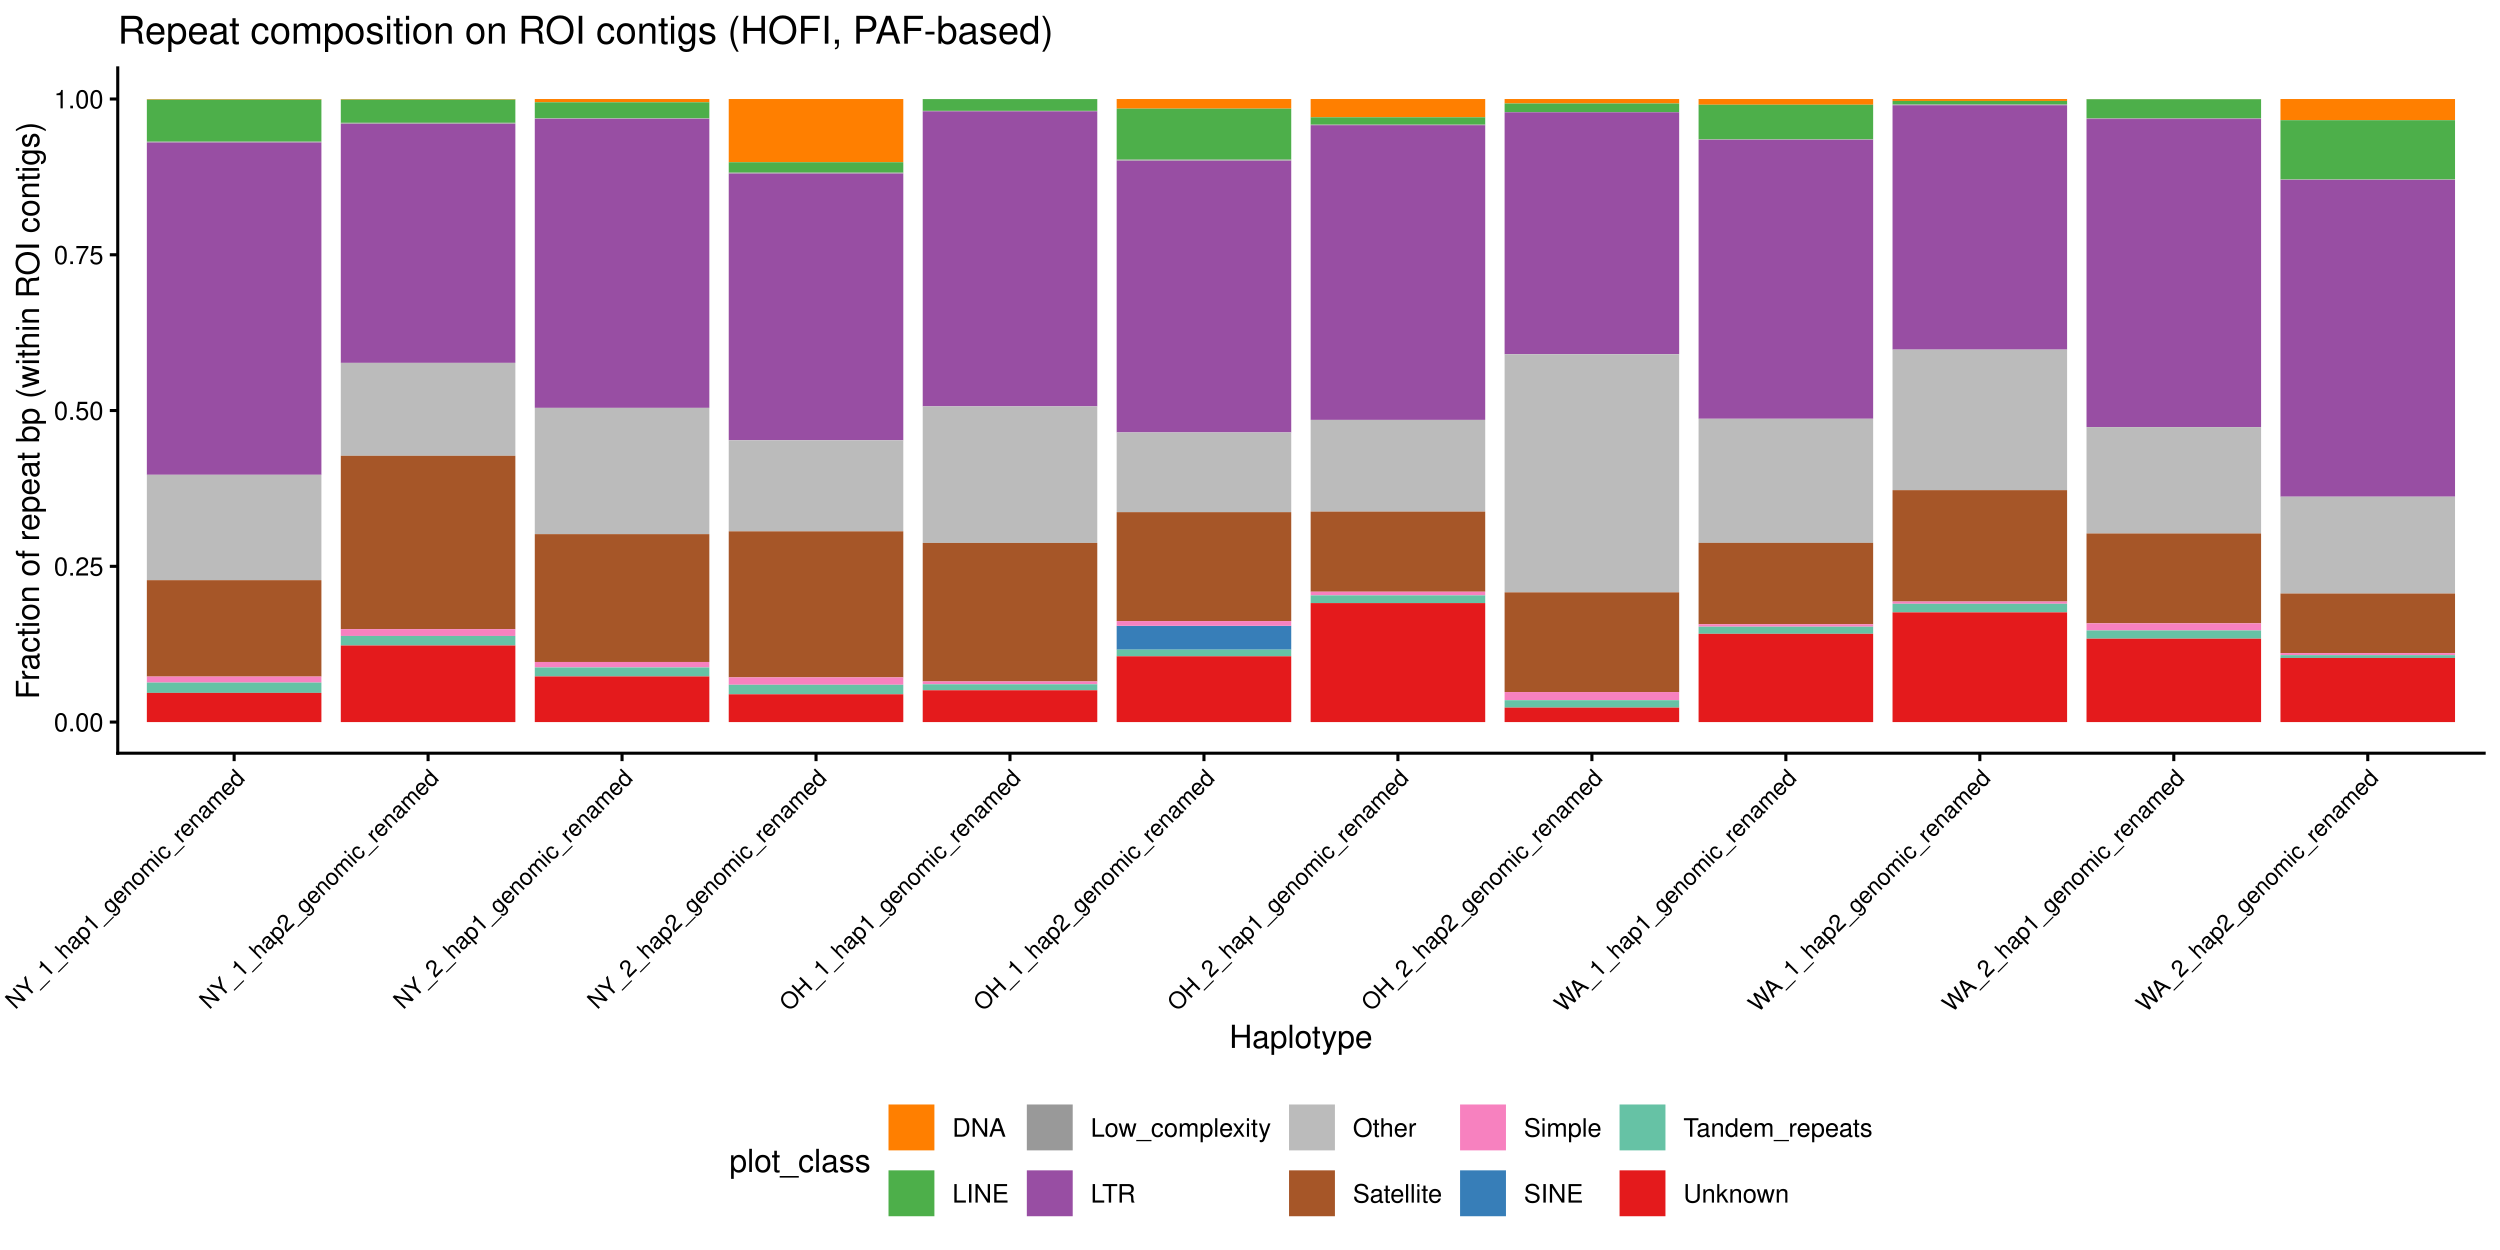
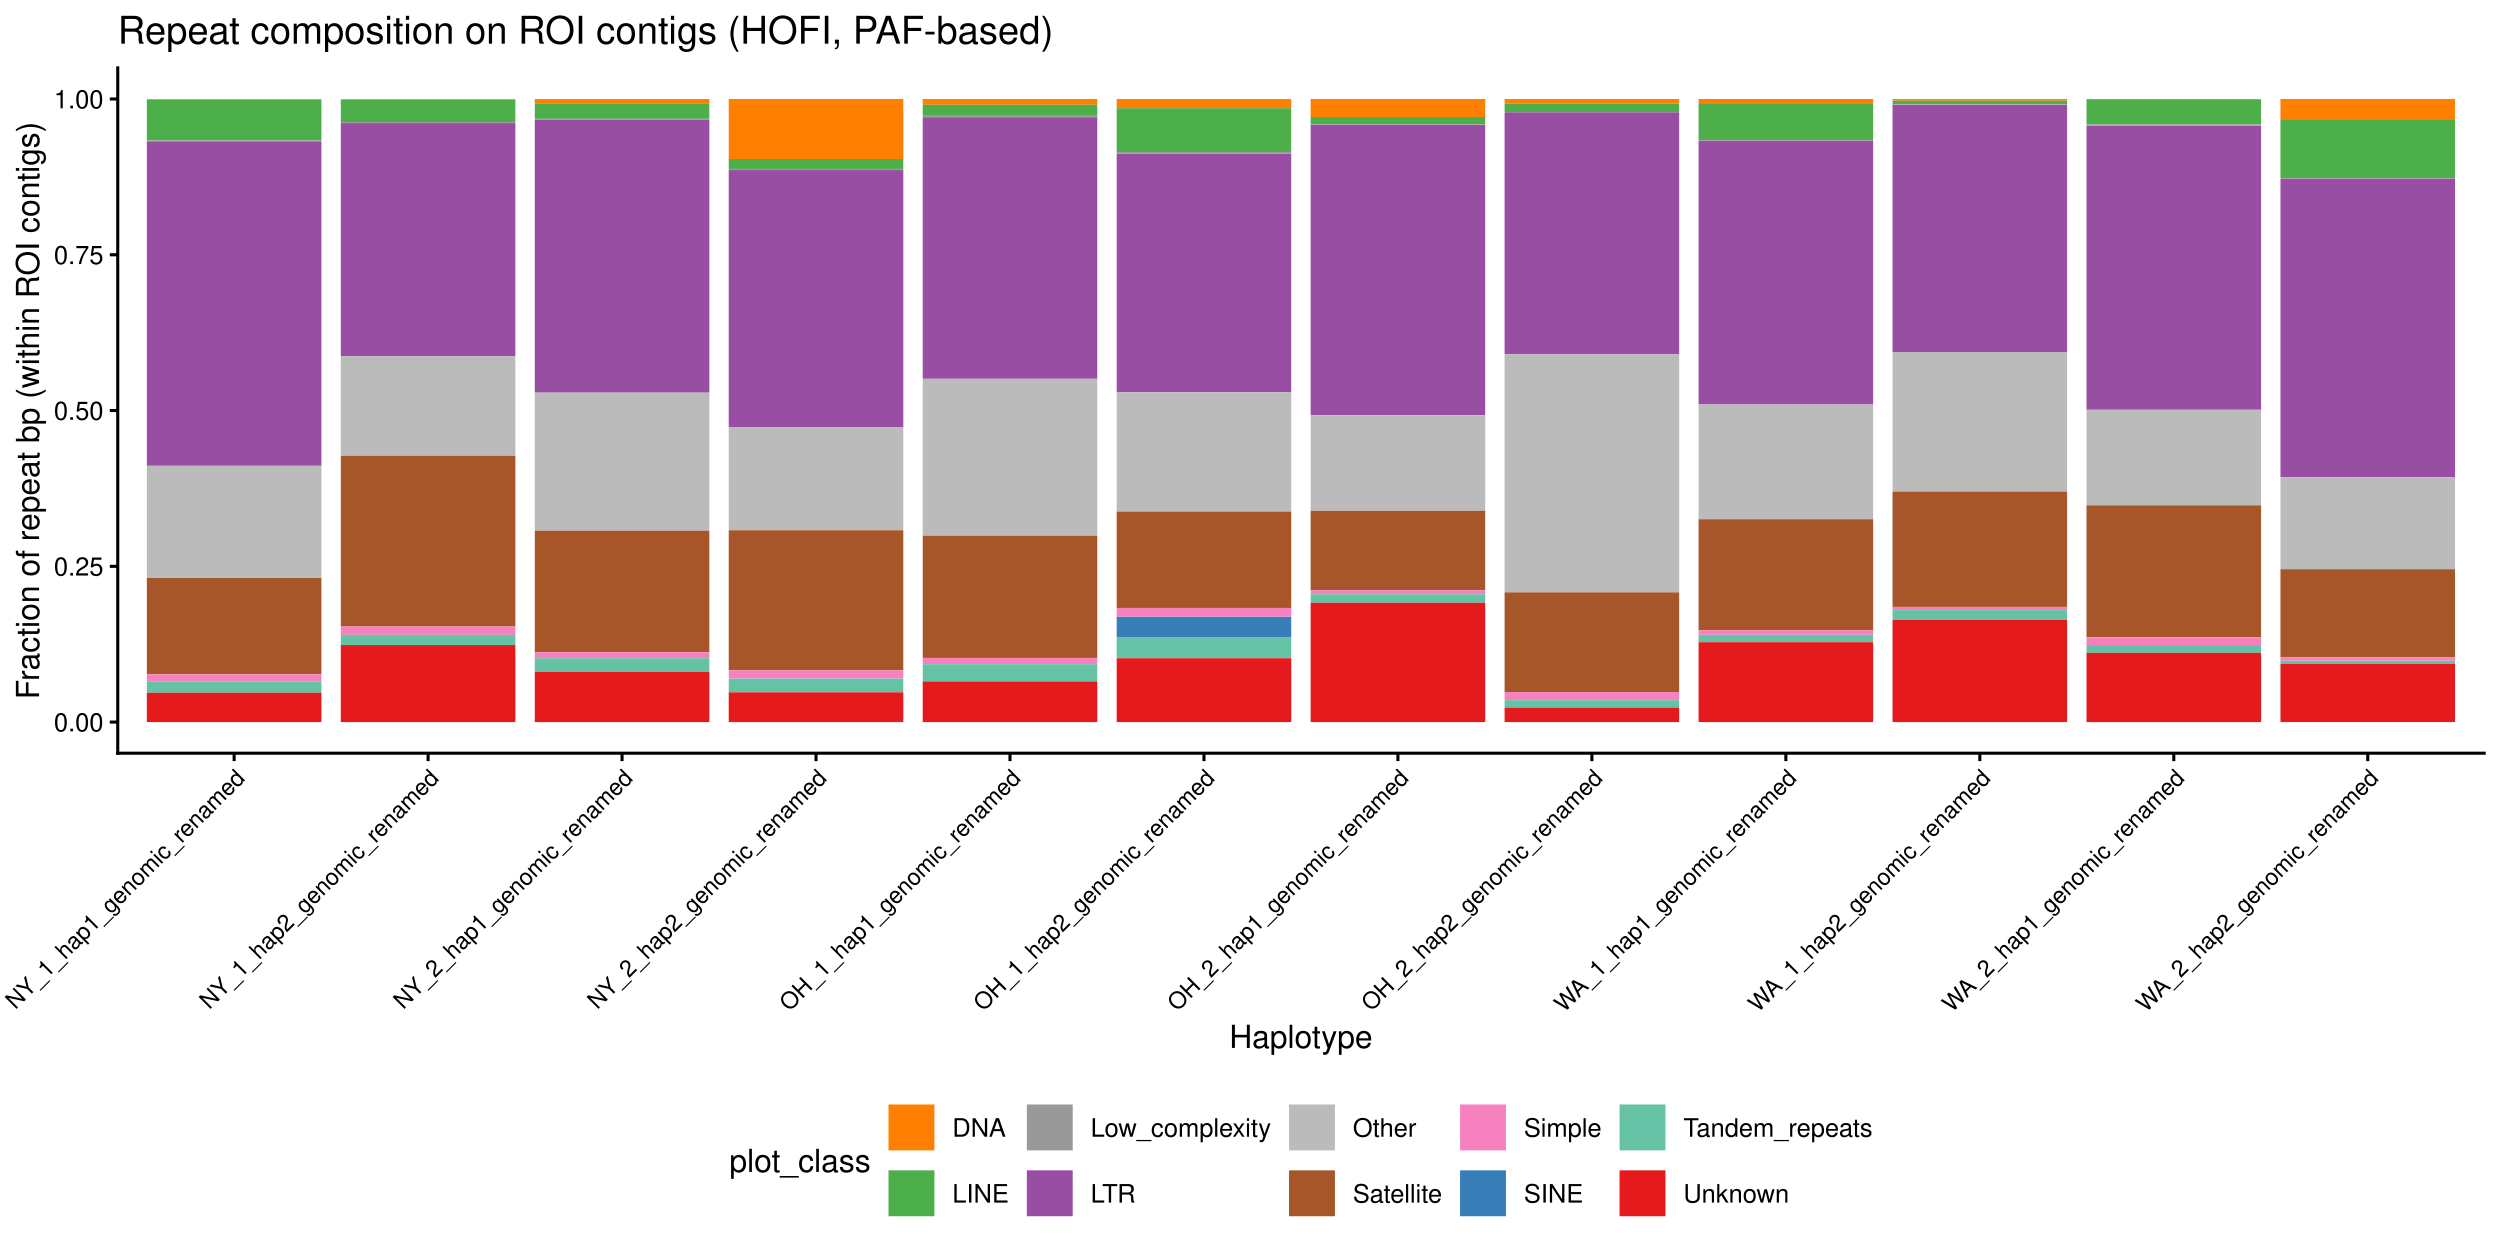
<svg xmlns="http://www.w3.org/2000/svg" width="864.00pt" height="432.00pt" viewBox="0 0 864.00 432.00">
  <g class="svglite">
    <defs>
      <style type="text/css">
    .svglite line, .svglite polyline, .svglite polygon, .svglite path, .svglite rect, .svglite circle {
      fill: none;
      stroke: #000000;
      stroke-linecap: round;
      stroke-linejoin: round;
      stroke-miterlimit: 10.00;
    }
    .svglite text {
      white-space: pre;
    }
    .svglite g.glyphgroup path {
      fill: inherit;
      stroke: none;
    }
  </style>
    </defs>
    <rect width="100%" height="100%" style="stroke: none; fill: #FFFFFF;" />
    <defs>
      <clipPath id="cpMC4wMHw4NjQuMDB8MC4wMHw0MzIuMDA=">
        <rect x="0.00" y="0.00" width="864.00" height="432.00" />
      </clipPath>
    </defs>
    <g clip-path="url(#cpMC4wMHw4NjQuMDB8MC4wMHw0MzIuMDA=)">
      <rect x="0.00" y="0.00" width="864.00" height="432.00" style="stroke-width: 1.07; stroke: #FFFFFF; fill: #FFFFFF;" />
    </g>
    <defs>
      <clipPath id="cpNDAuNjl8ODU4LjUyfDIzLjQ1fDI2MC4zMQ==">
        <rect x="40.69" y="23.45" width="817.83" height="236.86" />
      </clipPath>
    </defs>
    <g clip-path="url(#cpNDAuNjl8ODU4LjUyfDIzLjQ1fDI2MC4zMQ==)">
      <rect x="40.69" y="23.45" width="817.83" height="236.86" style="stroke-width: 1.07; stroke: none; fill: #FFFFFF;" />
      <rect x="50.75" y="34.22" width="60.33" height="0.21" style="stroke-width: 1.07; stroke: none; stroke-linecap: butt; stroke-linejoin: miter; fill: #FF7F00;" />
-       <rect x="50.75" y="34.43" width="60.33" height="14.54" style="stroke-width: 1.07; stroke: none; stroke-linecap: butt; stroke-linejoin: miter; fill: #4DAF4A;" />
-       <rect x="50.75" y="49.19" width="60.33" height="114.90" style="stroke-width: 1.07; stroke: none; stroke-linecap: butt; stroke-linejoin: miter; fill: #984EA3;" />
-       <rect x="50.75" y="48.97" width="60.33" height="0.22" style="stroke-width: 1.07; stroke: none; stroke-linecap: butt; stroke-linejoin: miter; fill: #999999;" />
-       <rect x="50.75" y="164.09" width="60.33" height="36.42" style="stroke-width: 1.07; stroke: none; stroke-linecap: butt; stroke-linejoin: miter; fill: #BBBBBB;" />
-       <rect x="50.75" y="200.51" width="60.33" height="33.32" style="stroke-width: 1.07; stroke: none; stroke-linecap: butt; stroke-linejoin: miter; fill: #A65628;" />
-       <rect x="50.75" y="233.83" width="60.33" height="2.08" style="stroke-width: 1.07; stroke: none; stroke-linecap: butt; stroke-linejoin: miter; fill: #F781BF;" />
-       <rect x="50.75" y="235.90" width="60.33" height="3.56" style="stroke-width: 1.07; stroke: none; stroke-linecap: butt; stroke-linejoin: miter; fill: #66C2A5;" />
-       <rect x="50.75" y="239.46" width="60.33" height="10.09" style="stroke-width: 1.07; stroke: none; stroke-linecap: butt; stroke-linejoin: miter; fill: #E41A1C;" />
-       <rect x="117.78" y="34.22" width="60.33" height="0.20" style="stroke-width: 1.07; stroke: none; stroke-linecap: butt; stroke-linejoin: miter; fill: #FF7F00;" />
-       <rect x="117.78" y="34.42" width="60.33" height="8.03" style="stroke-width: 1.07; stroke: none; stroke-linecap: butt; stroke-linejoin: miter; fill: #4DAF4A;" />
-       <rect x="117.78" y="42.76" width="60.33" height="82.65" style="stroke-width: 1.07; stroke: none; stroke-linecap: butt; stroke-linejoin: miter; fill: #984EA3;" />
-       <rect x="117.78" y="42.44" width="60.33" height="0.32" style="stroke-width: 1.07; stroke: none; stroke-linecap: butt; stroke-linejoin: miter; fill: #999999;" />
-       <rect x="117.78" y="125.41" width="60.33" height="32.11" style="stroke-width: 1.07; stroke: none; stroke-linecap: butt; stroke-linejoin: miter; fill: #BBBBBB;" />
-       <rect x="117.78" y="157.52" width="60.33" height="59.91" style="stroke-width: 1.07; stroke: none; stroke-linecap: butt; stroke-linejoin: miter; fill: #A65628;" />
-       <rect x="117.78" y="217.43" width="60.33" height="2.35" style="stroke-width: 1.07; stroke: none; stroke-linecap: butt; stroke-linejoin: miter; fill: #F781BF;" />
-       <rect x="117.78" y="219.78" width="60.33" height="3.31" style="stroke-width: 1.07; stroke: none; stroke-linecap: butt; stroke-linejoin: miter; fill: #66C2A5;" />
-       <rect x="117.78" y="223.09" width="60.33" height="26.46" style="stroke-width: 1.07; stroke: none; stroke-linecap: butt; stroke-linejoin: miter; fill: #E41A1C;" />
-       <rect x="184.82" y="34.22" width="60.33" height="1.13" style="stroke-width: 1.07; stroke: none; stroke-linecap: butt; stroke-linejoin: miter; fill: #FF7F00;" />
-       <rect x="184.82" y="35.35" width="60.33" height="5.50" style="stroke-width: 1.07; stroke: none; stroke-linecap: butt; stroke-linejoin: miter; fill: #4DAF4A;" />
-       <rect x="184.82" y="41.06" width="60.33" height="99.90" style="stroke-width: 1.07; stroke: none; stroke-linecap: butt; stroke-linejoin: miter; fill: #984EA3;" />
-       <rect x="184.82" y="40.84" width="60.33" height="0.21" style="stroke-width: 1.07; stroke: none; stroke-linecap: butt; stroke-linejoin: miter; fill: #999999;" />
-       <rect x="184.82" y="140.96" width="60.33" height="43.64" style="stroke-width: 1.07; stroke: none; stroke-linecap: butt; stroke-linejoin: miter; fill: #BBBBBB;" />
-       <rect x="184.82" y="230.66" width="60.33" height="0.004" style="stroke-width: 1.07; stroke: none; stroke-linecap: butt; stroke-linejoin: miter; fill: #377EB8;" />
-       <rect x="184.82" y="184.60" width="60.33" height="44.18" style="stroke-width: 1.07; stroke: none; stroke-linecap: butt; stroke-linejoin: miter; fill: #A65628;" />
-       <rect x="184.82" y="228.78" width="60.33" height="1.88" style="stroke-width: 1.07; stroke: none; stroke-linecap: butt; stroke-linejoin: miter; fill: #F781BF;" />
-       <rect x="184.82" y="230.67" width="60.33" height="3.11" style="stroke-width: 1.07; stroke: none; stroke-linecap: butt; stroke-linejoin: miter; fill: #66C2A5;" />
-       <rect x="184.82" y="233.78" width="60.33" height="15.77" style="stroke-width: 1.07; stroke: none; stroke-linecap: butt; stroke-linejoin: miter; fill: #E41A1C;" />
-       <rect x="251.85" y="34.22" width="60.33" height="21.85" style="stroke-width: 1.07; stroke: none; stroke-linecap: butt; stroke-linejoin: miter; fill: #FF7F00;" />
-       <rect x="251.85" y="56.07" width="60.33" height="3.61" style="stroke-width: 1.07; stroke: none; stroke-linecap: butt; stroke-linejoin: miter; fill: #4DAF4A;" />
-       <rect x="251.85" y="59.92" width="60.33" height="92.24" style="stroke-width: 1.07; stroke: none; stroke-linecap: butt; stroke-linejoin: miter; fill: #984EA3;" />
-       <rect x="251.85" y="59.68" width="60.33" height="0.24" style="stroke-width: 1.07; stroke: none; stroke-linecap: butt; stroke-linejoin: miter; fill: #999999;" />
-       <rect x="251.85" y="152.17" width="60.33" height="31.46" style="stroke-width: 1.07; stroke: none; stroke-linecap: butt; stroke-linejoin: miter; fill: #BBBBBB;" />
-       <rect x="251.85" y="236.65" width="60.33" height="0.018" style="stroke-width: 1.07; stroke: none; stroke-linecap: butt; stroke-linejoin: miter; fill: #377EB8;" />
-       <rect x="251.85" y="183.63" width="60.33" height="50.48" style="stroke-width: 1.07; stroke: none; stroke-linecap: butt; stroke-linejoin: miter; fill: #A65628;" />
-       <rect x="251.85" y="234.11" width="60.33" height="2.54" style="stroke-width: 1.07; stroke: none; stroke-linecap: butt; stroke-linejoin: miter; fill: #F781BF;" />
-       <rect x="251.85" y="236.67" width="60.33" height="3.28" style="stroke-width: 1.07; stroke: none; stroke-linecap: butt; stroke-linejoin: miter; fill: #66C2A5;" />
-       <rect x="251.85" y="239.95" width="60.33" height="9.60" style="stroke-width: 1.07; stroke: none; stroke-linecap: butt; stroke-linejoin: miter; fill: #E41A1C;" />
-       <rect x="318.89" y="34.22" width="60.33" height="0.018" style="stroke-width: 1.07; stroke: none; stroke-linecap: butt; stroke-linejoin: miter; fill: #FF7F00;" />
-       <rect x="318.89" y="34.24" width="60.33" height="4.08" style="stroke-width: 1.07; stroke: none; stroke-linecap: butt; stroke-linejoin: miter; fill: #4DAF4A;" />
-       <rect x="318.89" y="38.44" width="60.33" height="102.01" style="stroke-width: 1.07; stroke: none; stroke-linecap: butt; stroke-linejoin: miter; fill: #984EA3;" />
-       <rect x="318.89" y="38.32" width="60.33" height="0.12" style="stroke-width: 1.07; stroke: none; stroke-linecap: butt; stroke-linejoin: miter; fill: #999999;" />
-       <rect x="318.89" y="140.45" width="60.33" height="47.17" style="stroke-width: 1.07; stroke: none; stroke-linecap: butt; stroke-linejoin: miter; fill: #BBBBBB;" />
-       <rect x="318.89" y="236.48" width="60.33" height="0.007" style="stroke-width: 1.07; stroke: none; stroke-linecap: butt; stroke-linejoin: miter; fill: #377EB8;" />
-       <rect x="318.89" y="187.63" width="60.33" height="47.89" style="stroke-width: 1.07; stroke: none; stroke-linecap: butt; stroke-linejoin: miter; fill: #A65628;" />
-       <rect x="318.89" y="235.51" width="60.33" height="0.97" style="stroke-width: 1.07; stroke: none; stroke-linecap: butt; stroke-linejoin: miter; fill: #F781BF;" />
-       <rect x="318.89" y="236.49" width="60.33" height="2.07" style="stroke-width: 1.07; stroke: none; stroke-linecap: butt; stroke-linejoin: miter; fill: #66C2A5;" />
-       <rect x="318.89" y="238.56" width="60.33" height="10.99" style="stroke-width: 1.07; stroke: none; stroke-linecap: butt; stroke-linejoin: miter; fill: #E41A1C;" />
-       <rect x="385.92" y="34.22" width="60.33" height="3.33" style="stroke-width: 1.07; stroke: none; stroke-linecap: butt; stroke-linejoin: miter; fill: #FF7F00;" />
-       <rect x="385.92" y="37.55" width="60.33" height="17.63" style="stroke-width: 1.07; stroke: none; stroke-linecap: butt; stroke-linejoin: miter; fill: #4DAF4A;" />
-       <rect x="385.92" y="55.50" width="60.33" height="93.95" style="stroke-width: 1.07; stroke: none; stroke-linecap: butt; stroke-linejoin: miter; fill: #984EA3;" />
-       <rect x="385.92" y="55.18" width="60.33" height="0.32" style="stroke-width: 1.07; stroke: none; stroke-linecap: butt; stroke-linejoin: miter; fill: #999999;" />
-       <rect x="385.92" y="149.45" width="60.33" height="27.54" style="stroke-width: 1.07; stroke: none; stroke-linecap: butt; stroke-linejoin: miter; fill: #BBBBBB;" />
-       <rect x="385.92" y="216.28" width="60.33" height="8.25" style="stroke-width: 1.07; stroke: none; stroke-linecap: butt; stroke-linejoin: miter; fill: #377EB8;" />
-       <rect x="385.92" y="177.00" width="60.33" height="37.64" style="stroke-width: 1.07; stroke: none; stroke-linecap: butt; stroke-linejoin: miter; fill: #A65628;" />
-       <rect x="385.92" y="214.64" width="60.33" height="1.64" style="stroke-width: 1.07; stroke: none; stroke-linecap: butt; stroke-linejoin: miter; fill: #F781BF;" />
-       <rect x="385.92" y="224.52" width="60.33" height="2.30" style="stroke-width: 1.07; stroke: none; stroke-linecap: butt; stroke-linejoin: miter; fill: #66C2A5;" />
-       <rect x="385.92" y="226.82" width="60.33" height="22.73" style="stroke-width: 1.07; stroke: none; stroke-linecap: butt; stroke-linejoin: miter; fill: #E41A1C;" />
-       <rect x="452.96" y="34.22" width="60.33" height="6.32" style="stroke-width: 1.07; stroke: none; stroke-linecap: butt; stroke-linejoin: miter; fill: #FF7F00;" />
-       <rect x="452.96" y="40.54" width="60.33" height="2.55" style="stroke-width: 1.07; stroke: none; stroke-linecap: butt; stroke-linejoin: miter; fill: #4DAF4A;" />
-       <rect x="452.96" y="43.25" width="60.33" height="101.87" style="stroke-width: 1.07; stroke: none; stroke-linecap: butt; stroke-linejoin: miter; fill: #984EA3;" />
-       <rect x="452.96" y="43.09" width="60.33" height="0.16" style="stroke-width: 1.07; stroke: none; stroke-linecap: butt; stroke-linejoin: miter; fill: #999999;" />
-       <rect x="452.96" y="145.12" width="60.33" height="31.69" style="stroke-width: 1.07; stroke: none; stroke-linecap: butt; stroke-linejoin: miter; fill: #BBBBBB;" />
-       <rect x="452.96" y="176.81" width="60.33" height="27.69" style="stroke-width: 1.07; stroke: none; stroke-linecap: butt; stroke-linejoin: miter; fill: #A65628;" />
-       <rect x="452.96" y="204.50" width="60.33" height="1.26" style="stroke-width: 1.07; stroke: none; stroke-linecap: butt; stroke-linejoin: miter; fill: #F781BF;" />
-       <rect x="452.96" y="205.76" width="60.33" height="2.67" style="stroke-width: 1.07; stroke: none; stroke-linecap: butt; stroke-linejoin: miter; fill: #66C2A5;" />
-       <rect x="452.96" y="208.43" width="60.33" height="41.12" style="stroke-width: 1.07; stroke: none; stroke-linecap: butt; stroke-linejoin: miter; fill: #E41A1C;" />
+       <rect x="50.75" y="34.42" width="60.33" height="14.14" style="stroke-width: 1.07; stroke: none; stroke-linecap: butt; stroke-linejoin: miter; fill: #4DAF4A;" />
+       <rect x="50.75" y="48.81" width="60.33" height="112.17" style="stroke-width: 1.07; stroke: none; stroke-linecap: butt; stroke-linejoin: miter; fill: #984EA3;" />
+       <rect x="50.75" y="48.56" width="60.33" height="0.25" style="stroke-width: 1.07; stroke: none; stroke-linecap: butt; stroke-linejoin: miter; fill: #999999;" />
+       <rect x="50.75" y="160.99" width="60.33" height="38.77" style="stroke-width: 1.07; stroke: none; stroke-linecap: butt; stroke-linejoin: miter; fill: #BBBBBB;" />
+       <rect x="50.75" y="199.76" width="60.33" height="33.28" style="stroke-width: 1.07; stroke: none; stroke-linecap: butt; stroke-linejoin: miter; fill: #A65628;" />
+       <rect x="50.75" y="233.04" width="60.33" height="2.57" style="stroke-width: 1.07; stroke: none; stroke-linecap: butt; stroke-linejoin: miter; fill: #F781BF;" />
+       <rect x="50.75" y="235.60" width="60.33" height="3.80" style="stroke-width: 1.07; stroke: none; stroke-linecap: butt; stroke-linejoin: miter; fill: #66C2A5;" />
+       <rect x="50.75" y="239.40" width="60.33" height="10.15" style="stroke-width: 1.07; stroke: none; stroke-linecap: butt; stroke-linejoin: miter; fill: #E41A1C;" />
+       <rect x="117.78" y="34.22" width="60.33" height="0.19" style="stroke-width: 1.07; stroke: none; stroke-linecap: butt; stroke-linejoin: miter; fill: #FF7F00;" />
+       <rect x="117.78" y="34.41" width="60.33" height="7.77" style="stroke-width: 1.07; stroke: none; stroke-linecap: butt; stroke-linejoin: miter; fill: #4DAF4A;" />
+       <rect x="117.78" y="42.53" width="60.33" height="80.55" style="stroke-width: 1.07; stroke: none; stroke-linecap: butt; stroke-linejoin: miter; fill: #984EA3;" />
+       <rect x="117.78" y="42.18" width="60.33" height="0.35" style="stroke-width: 1.07; stroke: none; stroke-linecap: butt; stroke-linejoin: miter; fill: #999999;" />
+       <rect x="117.78" y="123.08" width="60.33" height="34.45" style="stroke-width: 1.07; stroke: none; stroke-linecap: butt; stroke-linejoin: miter; fill: #BBBBBB;" />
+       <rect x="117.78" y="157.53" width="60.33" height="58.99" style="stroke-width: 1.07; stroke: none; stroke-linecap: butt; stroke-linejoin: miter; fill: #A65628;" />
+       <rect x="117.78" y="216.52" width="60.33" height="2.89" style="stroke-width: 1.07; stroke: none; stroke-linecap: butt; stroke-linejoin: miter; fill: #F781BF;" />
+       <rect x="117.78" y="219.41" width="60.33" height="3.54" style="stroke-width: 1.07; stroke: none; stroke-linecap: butt; stroke-linejoin: miter; fill: #66C2A5;" />
+       <rect x="117.78" y="222.94" width="60.33" height="26.61" style="stroke-width: 1.07; stroke: none; stroke-linecap: butt; stroke-linejoin: miter; fill: #E41A1C;" />
+       <rect x="184.82" y="34.22" width="60.33" height="1.67" style="stroke-width: 1.07; stroke: none; stroke-linecap: butt; stroke-linejoin: miter; fill: #FF7F00;" />
+       <rect x="184.82" y="35.89" width="60.33" height="5.18" style="stroke-width: 1.07; stroke: none; stroke-linecap: butt; stroke-linejoin: miter; fill: #4DAF4A;" />
+       <rect x="184.82" y="41.43" width="60.33" height="94.28" style="stroke-width: 1.07; stroke: none; stroke-linecap: butt; stroke-linejoin: miter; fill: #984EA3;" />
+       <rect x="184.82" y="41.07" width="60.33" height="0.36" style="stroke-width: 1.07; stroke: none; stroke-linecap: butt; stroke-linejoin: miter; fill: #999999;" />
+       <rect x="184.82" y="135.71" width="60.33" height="47.68" style="stroke-width: 1.07; stroke: none; stroke-linecap: butt; stroke-linejoin: miter; fill: #BBBBBB;" />
+       <rect x="184.82" y="227.49" width="60.33" height="0.003" style="stroke-width: 1.07; stroke: none; stroke-linecap: butt; stroke-linejoin: miter; fill: #377EB8;" />
+       <rect x="184.82" y="183.39" width="60.33" height="42.01" style="stroke-width: 1.07; stroke: none; stroke-linecap: butt; stroke-linejoin: miter; fill: #A65628;" />
+       <rect x="184.82" y="225.40" width="60.33" height="2.09" style="stroke-width: 1.07; stroke: none; stroke-linecap: butt; stroke-linejoin: miter; fill: #F781BF;" />
+       <rect x="184.82" y="227.49" width="60.33" height="4.65" style="stroke-width: 1.07; stroke: none; stroke-linecap: butt; stroke-linejoin: miter; fill: #66C2A5;" />
+       <rect x="184.82" y="232.14" width="60.33" height="17.41" style="stroke-width: 1.07; stroke: none; stroke-linecap: butt; stroke-linejoin: miter; fill: #E41A1C;" />
+       <rect x="251.85" y="34.22" width="60.33" height="20.72" style="stroke-width: 1.07; stroke: none; stroke-linecap: butt; stroke-linejoin: miter; fill: #FF7F00;" />
+       <rect x="251.85" y="54.94" width="60.33" height="3.45" style="stroke-width: 1.07; stroke: none; stroke-linecap: butt; stroke-linejoin: miter; fill: #4DAF4A;" />
+       <rect x="251.85" y="58.77" width="60.33" height="88.95" style="stroke-width: 1.07; stroke: none; stroke-linecap: butt; stroke-linejoin: miter; fill: #984EA3;" />
+       <rect x="251.85" y="58.39" width="60.33" height="0.38" style="stroke-width: 1.07; stroke: none; stroke-linecap: butt; stroke-linejoin: miter; fill: #999999;" />
+       <rect x="251.85" y="147.72" width="60.33" height="35.54" style="stroke-width: 1.07; stroke: none; stroke-linecap: butt; stroke-linejoin: miter; fill: #BBBBBB;" />
+       <rect x="251.85" y="234.50" width="60.33" height="0.017" style="stroke-width: 1.07; stroke: none; stroke-linecap: butt; stroke-linejoin: miter; fill: #377EB8;" />
+       <rect x="251.85" y="183.25" width="60.33" height="48.42" style="stroke-width: 1.07; stroke: none; stroke-linecap: butt; stroke-linejoin: miter; fill: #A65628;" />
+       <rect x="251.85" y="231.67" width="60.33" height="2.82" style="stroke-width: 1.07; stroke: none; stroke-linecap: butt; stroke-linejoin: miter; fill: #F781BF;" />
+       <rect x="251.85" y="234.52" width="60.33" height="4.75" style="stroke-width: 1.07; stroke: none; stroke-linecap: butt; stroke-linejoin: miter; fill: #66C2A5;" />
+       <rect x="251.85" y="239.27" width="60.33" height="10.28" style="stroke-width: 1.07; stroke: none; stroke-linecap: butt; stroke-linejoin: miter; fill: #E41A1C;" />
+       <rect x="318.89" y="34.22" width="60.33" height="1.99" style="stroke-width: 1.07; stroke: none; stroke-linecap: butt; stroke-linejoin: miter; fill: #FF7F00;" />
+       <rect x="318.89" y="36.21" width="60.33" height="3.54" style="stroke-width: 1.07; stroke: none; stroke-linecap: butt; stroke-linejoin: miter; fill: #4DAF4A;" />
+       <rect x="318.89" y="40.49" width="60.33" height="90.42" style="stroke-width: 1.07; stroke: none; stroke-linecap: butt; stroke-linejoin: miter; fill: #984EA3;" />
+       <rect x="318.89" y="39.75" width="60.33" height="0.75" style="stroke-width: 1.07; stroke: none; stroke-linecap: butt; stroke-linejoin: miter; fill: #999999;" />
+       <rect x="318.89" y="130.91" width="60.33" height="54.23" style="stroke-width: 1.07; stroke: none; stroke-linecap: butt; stroke-linejoin: miter; fill: #BBBBBB;" />
+       <rect x="318.89" y="229.55" width="60.33" height="0.006" style="stroke-width: 1.07; stroke: none; stroke-linecap: butt; stroke-linejoin: miter; fill: #377EB8;" />
+       <rect x="318.89" y="185.14" width="60.33" height="42.24" style="stroke-width: 1.07; stroke: none; stroke-linecap: butt; stroke-linejoin: miter; fill: #A65628;" />
+       <rect x="318.89" y="227.38" width="60.33" height="2.17" style="stroke-width: 1.07; stroke: none; stroke-linecap: butt; stroke-linejoin: miter; fill: #F781BF;" />
+       <rect x="318.89" y="229.55" width="60.33" height="5.96" style="stroke-width: 1.07; stroke: none; stroke-linecap: butt; stroke-linejoin: miter; fill: #66C2A5;" />
+       <rect x="318.89" y="235.51" width="60.33" height="14.04" style="stroke-width: 1.07; stroke: none; stroke-linecap: butt; stroke-linejoin: miter; fill: #E41A1C;" />
+       <rect x="385.92" y="34.22" width="60.33" height="3.18" style="stroke-width: 1.07; stroke: none; stroke-linecap: butt; stroke-linejoin: miter; fill: #FF7F00;" />
+       <rect x="385.92" y="37.40" width="60.33" height="15.13" style="stroke-width: 1.07; stroke: none; stroke-linecap: butt; stroke-linejoin: miter; fill: #4DAF4A;" />
+       <rect x="385.92" y="53.15" width="60.33" height="82.44" style="stroke-width: 1.07; stroke: none; stroke-linecap: butt; stroke-linejoin: miter; fill: #984EA3;" />
+       <rect x="385.92" y="52.53" width="60.33" height="0.62" style="stroke-width: 1.07; stroke: none; stroke-linecap: butt; stroke-linejoin: miter; fill: #999999;" />
+       <rect x="385.92" y="135.59" width="60.33" height="41.22" style="stroke-width: 1.07; stroke: none; stroke-linecap: butt; stroke-linejoin: miter; fill: #BBBBBB;" />
+       <rect x="385.92" y="213.09" width="60.33" height="7.08" style="stroke-width: 1.07; stroke: none; stroke-linecap: butt; stroke-linejoin: miter; fill: #377EB8;" />
+       <rect x="385.92" y="176.81" width="60.33" height="33.30" style="stroke-width: 1.07; stroke: none; stroke-linecap: butt; stroke-linejoin: miter; fill: #A65628;" />
+       <rect x="385.92" y="210.10" width="60.33" height="2.98" style="stroke-width: 1.07; stroke: none; stroke-linecap: butt; stroke-linejoin: miter; fill: #F781BF;" />
+       <rect x="385.92" y="220.17" width="60.33" height="7.32" style="stroke-width: 1.07; stroke: none; stroke-linecap: butt; stroke-linejoin: miter; fill: #66C2A5;" />
+       <rect x="385.92" y="227.49" width="60.33" height="22.06" style="stroke-width: 1.07; stroke: none; stroke-linecap: butt; stroke-linejoin: miter; fill: #E41A1C;" />
+       <rect x="452.96" y="34.22" width="60.33" height="6.22" style="stroke-width: 1.07; stroke: none; stroke-linecap: butt; stroke-linejoin: miter; fill: #FF7F00;" />
+       <rect x="452.96" y="40.44" width="60.33" height="2.50" style="stroke-width: 1.07; stroke: none; stroke-linecap: butt; stroke-linejoin: miter; fill: #4DAF4A;" />
+       <rect x="452.96" y="43.10" width="60.33" height="100.42" style="stroke-width: 1.07; stroke: none; stroke-linecap: butt; stroke-linejoin: miter; fill: #984EA3;" />
+       <rect x="452.96" y="42.95" width="60.33" height="0.16" style="stroke-width: 1.07; stroke: none; stroke-linecap: butt; stroke-linejoin: miter; fill: #999999;" />
+       <rect x="452.96" y="143.52" width="60.33" height="33.02" style="stroke-width: 1.07; stroke: none; stroke-linecap: butt; stroke-linejoin: miter; fill: #BBBBBB;" />
+       <rect x="452.96" y="176.54" width="60.33" height="27.44" style="stroke-width: 1.07; stroke: none; stroke-linecap: butt; stroke-linejoin: miter; fill: #A65628;" />
+       <rect x="452.96" y="203.98" width="60.33" height="1.40" style="stroke-width: 1.07; stroke: none; stroke-linecap: butt; stroke-linejoin: miter; fill: #F781BF;" />
+       <rect x="452.96" y="205.38" width="60.33" height="2.93" style="stroke-width: 1.07; stroke: none; stroke-linecap: butt; stroke-linejoin: miter; fill: #66C2A5;" />
+       <rect x="452.96" y="208.31" width="60.33" height="41.24" style="stroke-width: 1.07; stroke: none; stroke-linecap: butt; stroke-linejoin: miter; fill: #E41A1C;" />
      <rect x="519.99" y="34.22" width="60.33" height="1.54" style="stroke-width: 1.07; stroke: none; stroke-linecap: butt; stroke-linejoin: miter; fill: #FF7F00;" />
      <rect x="519.99" y="35.76" width="60.33" height="3.05" style="stroke-width: 1.07; stroke: none; stroke-linecap: butt; stroke-linejoin: miter; fill: #4DAF4A;" />
      <rect x="519.99" y="38.81" width="60.33" height="83.62" style="stroke-width: 1.07; stroke: none; stroke-linecap: butt; stroke-linejoin: miter; fill: #984EA3;" />
      <rect x="519.99" y="122.43" width="60.33" height="82.29" style="stroke-width: 1.07; stroke: none; stroke-linecap: butt; stroke-linejoin: miter; fill: #BBBBBB;" />
      <rect x="519.99" y="204.72" width="60.33" height="34.46" style="stroke-width: 1.07; stroke: none; stroke-linecap: butt; stroke-linejoin: miter; fill: #A65628;" />
      <rect x="519.99" y="239.17" width="60.33" height="2.82" style="stroke-width: 1.07; stroke: none; stroke-linecap: butt; stroke-linejoin: miter; fill: #F781BF;" />
      <rect x="519.99" y="241.99" width="60.33" height="2.56" style="stroke-width: 1.07; stroke: none; stroke-linecap: butt; stroke-linejoin: miter; fill: #66C2A5;" />
      <rect x="519.99" y="244.55" width="60.33" height="5.00" style="stroke-width: 1.07; stroke: none; stroke-linecap: butt; stroke-linejoin: miter; fill: #E41A1C;" />
-       <rect x="587.03" y="34.22" width="60.33" height="1.98" style="stroke-width: 1.07; stroke: none; stroke-linecap: butt; stroke-linejoin: miter; fill: #FF7F00;" />
-       <rect x="587.03" y="36.20" width="60.33" height="11.95" style="stroke-width: 1.07; stroke: none; stroke-linecap: butt; stroke-linejoin: miter; fill: #4DAF4A;" />
-       <rect x="587.03" y="48.30" width="60.33" height="96.43" style="stroke-width: 1.07; stroke: none; stroke-linecap: butt; stroke-linejoin: miter; fill: #984EA3;" />
-       <rect x="587.03" y="48.15" width="60.33" height="0.15" style="stroke-width: 1.07; stroke: none; stroke-linecap: butt; stroke-linejoin: miter; fill: #999999;" />
-       <rect x="587.03" y="144.73" width="60.33" height="42.89" style="stroke-width: 1.07; stroke: none; stroke-linecap: butt; stroke-linejoin: miter; fill: #BBBBBB;" />
-       <rect x="587.03" y="187.61" width="60.33" height="28.12" style="stroke-width: 1.07; stroke: none; stroke-linecap: butt; stroke-linejoin: miter; fill: #A65628;" />
-       <rect x="587.03" y="215.73" width="60.33" height="0.86" style="stroke-width: 1.07; stroke: none; stroke-linecap: butt; stroke-linejoin: miter; fill: #F781BF;" />
-       <rect x="587.03" y="216.59" width="60.33" height="2.45" style="stroke-width: 1.07; stroke: none; stroke-linecap: butt; stroke-linejoin: miter; fill: #66C2A5;" />
-       <rect x="587.03" y="219.05" width="60.33" height="30.50" style="stroke-width: 1.07; stroke: none; stroke-linecap: butt; stroke-linejoin: miter; fill: #E41A1C;" />
-       <rect x="654.06" y="34.22" width="60.33" height="0.67" style="stroke-width: 1.07; stroke: none; stroke-linecap: butt; stroke-linejoin: miter; fill: #FF7F00;" />
-       <rect x="654.06" y="34.89" width="60.33" height="1.25" style="stroke-width: 1.07; stroke: none; stroke-linecap: butt; stroke-linejoin: miter; fill: #4DAF4A;" />
-       <rect x="654.06" y="36.35" width="60.33" height="84.48" style="stroke-width: 1.07; stroke: none; stroke-linecap: butt; stroke-linejoin: miter; fill: #984EA3;" />
-       <rect x="654.06" y="36.14" width="60.33" height="0.21" style="stroke-width: 1.07; stroke: none; stroke-linecap: butt; stroke-linejoin: miter; fill: #999999;" />
-       <rect x="654.06" y="120.83" width="60.33" height="48.57" style="stroke-width: 1.07; stroke: none; stroke-linecap: butt; stroke-linejoin: miter; fill: #BBBBBB;" />
-       <rect x="654.06" y="169.40" width="60.33" height="38.50" style="stroke-width: 1.07; stroke: none; stroke-linecap: butt; stroke-linejoin: miter; fill: #A65628;" />
-       <rect x="654.06" y="207.90" width="60.33" height="0.77" style="stroke-width: 1.07; stroke: none; stroke-linecap: butt; stroke-linejoin: miter; fill: #F781BF;" />
-       <rect x="654.06" y="208.67" width="60.33" height="2.97" style="stroke-width: 1.07; stroke: none; stroke-linecap: butt; stroke-linejoin: miter; fill: #66C2A5;" />
-       <rect x="654.06" y="211.64" width="60.33" height="37.91" style="stroke-width: 1.07; stroke: none; stroke-linecap: butt; stroke-linejoin: miter; fill: #E41A1C;" />
-       <rect x="721.10" y="34.22" width="60.33" height="0.073" style="stroke-width: 1.07; stroke: none; stroke-linecap: butt; stroke-linejoin: miter; fill: #FF7F00;" />
-       <rect x="721.10" y="34.29" width="60.33" height="6.57" style="stroke-width: 1.07; stroke: none; stroke-linecap: butt; stroke-linejoin: miter; fill: #4DAF4A;" />
-       <rect x="721.10" y="41.14" width="60.33" height="106.47" style="stroke-width: 1.07; stroke: none; stroke-linecap: butt; stroke-linejoin: miter; fill: #984EA3;" />
-       <rect x="721.10" y="40.86" width="60.33" height="0.27" style="stroke-width: 1.07; stroke: none; stroke-linecap: butt; stroke-linejoin: miter; fill: #999999;" />
-       <rect x="721.10" y="147.61" width="60.33" height="36.76" style="stroke-width: 1.07; stroke: none; stroke-linecap: butt; stroke-linejoin: miter; fill: #BBBBBB;" />
-       <rect x="721.10" y="184.37" width="60.33" height="31.05" style="stroke-width: 1.07; stroke: none; stroke-linecap: butt; stroke-linejoin: miter; fill: #A65628;" />
-       <rect x="721.10" y="215.42" width="60.33" height="2.48" style="stroke-width: 1.07; stroke: none; stroke-linecap: butt; stroke-linejoin: miter; fill: #F781BF;" />
-       <rect x="721.10" y="217.89" width="60.33" height="2.83" style="stroke-width: 1.07; stroke: none; stroke-linecap: butt; stroke-linejoin: miter; fill: #66C2A5;" />
-       <rect x="721.10" y="220.73" width="60.33" height="28.82" style="stroke-width: 1.07; stroke: none; stroke-linecap: butt; stroke-linejoin: miter; fill: #E41A1C;" />
-       <rect x="788.13" y="34.22" width="60.33" height="7.32" style="stroke-width: 1.07; stroke: none; stroke-linecap: butt; stroke-linejoin: miter; fill: #FF7F00;" />
-       <rect x="788.13" y="41.54" width="60.33" height="20.46" style="stroke-width: 1.07; stroke: none; stroke-linecap: butt; stroke-linejoin: miter; fill: #4DAF4A;" />
-       <rect x="788.13" y="62.18" width="60.33" height="109.48" style="stroke-width: 1.07; stroke: none; stroke-linecap: butt; stroke-linejoin: miter; fill: #984EA3;" />
-       <rect x="788.13" y="62.00" width="60.33" height="0.18" style="stroke-width: 1.07; stroke: none; stroke-linecap: butt; stroke-linejoin: miter; fill: #999999;" />
-       <rect x="788.13" y="171.66" width="60.33" height="33.46" style="stroke-width: 1.07; stroke: none; stroke-linecap: butt; stroke-linejoin: miter; fill: #BBBBBB;" />
-       <rect x="788.13" y="205.12" width="60.33" height="20.59" style="stroke-width: 1.07; stroke: none; stroke-linecap: butt; stroke-linejoin: miter; fill: #A65628;" />
-       <rect x="788.13" y="225.71" width="60.33" height="0.71" style="stroke-width: 1.07; stroke: none; stroke-linecap: butt; stroke-linejoin: miter; fill: #F781BF;" />
-       <rect x="788.13" y="226.42" width="60.33" height="0.97" style="stroke-width: 1.07; stroke: none; stroke-linecap: butt; stroke-linejoin: miter; fill: #66C2A5;" />
-       <rect x="788.13" y="227.39" width="60.33" height="22.16" style="stroke-width: 1.07; stroke: none; stroke-linecap: butt; stroke-linejoin: miter; fill: #E41A1C;" />
+       <rect x="587.03" y="34.22" width="60.33" height="1.71" style="stroke-width: 1.07; stroke: none; stroke-linecap: butt; stroke-linejoin: miter; fill: #FF7F00;" />
+       <rect x="587.03" y="35.93" width="60.33" height="12.50" style="stroke-width: 1.07; stroke: none; stroke-linecap: butt; stroke-linejoin: miter; fill: #4DAF4A;" />
+       <rect x="587.03" y="48.57" width="60.33" height="91.22" style="stroke-width: 1.07; stroke: none; stroke-linecap: butt; stroke-linejoin: miter; fill: #984EA3;" />
+       <rect x="587.03" y="48.43" width="60.33" height="0.15" style="stroke-width: 1.07; stroke: none; stroke-linecap: butt; stroke-linejoin: miter; fill: #999999;" />
+       <rect x="587.03" y="139.80" width="60.33" height="39.65" style="stroke-width: 1.07; stroke: none; stroke-linecap: butt; stroke-linejoin: miter; fill: #BBBBBB;" />
+       <rect x="587.03" y="179.45" width="60.33" height="38.37" style="stroke-width: 1.07; stroke: none; stroke-linecap: butt; stroke-linejoin: miter; fill: #A65628;" />
+       <rect x="587.03" y="217.81" width="60.33" height="1.58" style="stroke-width: 1.07; stroke: none; stroke-linecap: butt; stroke-linejoin: miter; fill: #F781BF;" />
+       <rect x="587.03" y="219.39" width="60.33" height="2.56" style="stroke-width: 1.07; stroke: none; stroke-linecap: butt; stroke-linejoin: miter; fill: #66C2A5;" />
+       <rect x="587.03" y="221.95" width="60.33" height="27.60" style="stroke-width: 1.07; stroke: none; stroke-linecap: butt; stroke-linejoin: miter; fill: #E41A1C;" />
+       <rect x="654.06" y="34.22" width="60.33" height="0.59" style="stroke-width: 1.07; stroke: none; stroke-linecap: butt; stroke-linejoin: miter; fill: #FF7F00;" />
+       <rect x="654.06" y="34.81" width="60.33" height="1.20" style="stroke-width: 1.07; stroke: none; stroke-linecap: butt; stroke-linejoin: miter; fill: #4DAF4A;" />
+       <rect x="654.06" y="36.22" width="60.33" height="85.43" style="stroke-width: 1.07; stroke: none; stroke-linecap: butt; stroke-linejoin: miter; fill: #984EA3;" />
+       <rect x="654.06" y="36.01" width="60.33" height="0.20" style="stroke-width: 1.07; stroke: none; stroke-linecap: butt; stroke-linejoin: miter; fill: #999999;" />
+       <rect x="654.06" y="121.65" width="60.33" height="48.24" style="stroke-width: 1.07; stroke: none; stroke-linecap: butt; stroke-linejoin: miter; fill: #BBBBBB;" />
+       <rect x="654.06" y="169.89" width="60.33" height="39.86" style="stroke-width: 1.07; stroke: none; stroke-linecap: butt; stroke-linejoin: miter; fill: #A65628;" />
+       <rect x="654.06" y="209.75" width="60.33" height="1.11" style="stroke-width: 1.07; stroke: none; stroke-linecap: butt; stroke-linejoin: miter; fill: #F781BF;" />
+       <rect x="654.06" y="210.86" width="60.33" height="3.39" style="stroke-width: 1.07; stroke: none; stroke-linecap: butt; stroke-linejoin: miter; fill: #66C2A5;" />
+       <rect x="654.06" y="214.25" width="60.33" height="35.30" style="stroke-width: 1.07; stroke: none; stroke-linecap: butt; stroke-linejoin: miter; fill: #E41A1C;" />
+       <rect x="721.10" y="34.22" width="60.33" height="0.070" style="stroke-width: 1.07; stroke: none; stroke-linecap: butt; stroke-linejoin: miter; fill: #FF7F00;" />
+       <rect x="721.10" y="34.29" width="60.33" height="8.76" style="stroke-width: 1.07; stroke: none; stroke-linecap: butt; stroke-linejoin: miter; fill: #4DAF4A;" />
+       <rect x="721.10" y="43.40" width="60.33" height="98.22" style="stroke-width: 1.07; stroke: none; stroke-linecap: butt; stroke-linejoin: miter; fill: #984EA3;" />
+       <rect x="721.10" y="43.05" width="60.33" height="0.36" style="stroke-width: 1.07; stroke: none; stroke-linecap: butt; stroke-linejoin: miter; fill: #999999;" />
+       <rect x="721.10" y="141.62" width="60.33" height="33.02" style="stroke-width: 1.07; stroke: none; stroke-linecap: butt; stroke-linejoin: miter; fill: #BBBBBB;" />
+       <rect x="721.10" y="174.64" width="60.33" height="45.60" style="stroke-width: 1.07; stroke: none; stroke-linecap: butt; stroke-linejoin: miter; fill: #A65628;" />
+       <rect x="721.10" y="220.24" width="60.33" height="2.68" style="stroke-width: 1.07; stroke: none; stroke-linecap: butt; stroke-linejoin: miter; fill: #F781BF;" />
+       <rect x="721.10" y="222.92" width="60.33" height="2.68" style="stroke-width: 1.07; stroke: none; stroke-linecap: butt; stroke-linejoin: miter; fill: #66C2A5;" />
+       <rect x="721.10" y="225.60" width="60.33" height="23.95" style="stroke-width: 1.07; stroke: none; stroke-linecap: butt; stroke-linejoin: miter; fill: #E41A1C;" />
+       <rect x="788.13" y="34.22" width="60.33" height="7.25" style="stroke-width: 1.07; stroke: none; stroke-linecap: butt; stroke-linejoin: miter; fill: #FF7F00;" />
+       <rect x="788.13" y="41.47" width="60.33" height="20.06" style="stroke-width: 1.07; stroke: none; stroke-linecap: butt; stroke-linejoin: miter; fill: #4DAF4A;" />
+       <rect x="788.13" y="61.71" width="60.33" height="103.25" style="stroke-width: 1.07; stroke: none; stroke-linecap: butt; stroke-linejoin: miter; fill: #984EA3;" />
+       <rect x="788.13" y="61.54" width="60.33" height="0.18" style="stroke-width: 1.07; stroke: none; stroke-linecap: butt; stroke-linejoin: miter; fill: #999999;" />
+       <rect x="788.13" y="164.97" width="60.33" height="31.76" style="stroke-width: 1.07; stroke: none; stroke-linecap: butt; stroke-linejoin: miter; fill: #BBBBBB;" />
+       <rect x="788.13" y="196.72" width="60.33" height="30.46" style="stroke-width: 1.07; stroke: none; stroke-linecap: butt; stroke-linejoin: miter; fill: #A65628;" />
+       <rect x="788.13" y="227.19" width="60.33" height="1.15" style="stroke-width: 1.07; stroke: none; stroke-linecap: butt; stroke-linejoin: miter; fill: #F781BF;" />
+       <rect x="788.13" y="228.34" width="60.33" height="1.10" style="stroke-width: 1.07; stroke: none; stroke-linecap: butt; stroke-linejoin: miter; fill: #66C2A5;" />
+       <rect x="788.13" y="229.43" width="60.33" height="20.11" style="stroke-width: 1.07; stroke: none; stroke-linecap: butt; stroke-linejoin: miter; fill: #E41A1C;" />
    </g>
    <g clip-path="url(#cpMC4wMHw4NjQuMDB8MC4wMHw0MzIuMDA=)">
      <polyline points="40.69,260.31 40.69,23.45 " style="stroke-width: 1.07; stroke-linecap: square;" />
      <text x="35.76" y="252.76" text-anchor="end" style="font-size: 8.80px; font-family: &quot;Nimbus Sans&quot;;" textLength="17.12px" lengthAdjust="spacingAndGlyphs">0.00</text>
      <text x="35.76" y="198.92" text-anchor="end" style="font-size: 8.80px; font-family: &quot;Nimbus Sans&quot;;" textLength="17.12px" lengthAdjust="spacingAndGlyphs">0.25</text>
      <text x="35.76" y="145.09" text-anchor="end" style="font-size: 8.80px; font-family: &quot;Nimbus Sans&quot;;" textLength="17.12px" lengthAdjust="spacingAndGlyphs">0.50</text>
      <text x="35.76" y="91.26" text-anchor="end" style="font-size: 8.80px; font-family: &quot;Nimbus Sans&quot;;" textLength="17.12px" lengthAdjust="spacingAndGlyphs">0.75</text>
      <text x="35.76" y="37.43" text-anchor="end" style="font-size: 8.80px; font-family: &quot;Nimbus Sans&quot;;" textLength="17.12px" lengthAdjust="spacingAndGlyphs">1.00</text>
      <polyline points="37.95,249.55 40.69,249.55 " style="stroke-width: 1.07; stroke-linecap: butt;" />
      <polyline points="37.95,195.72 40.69,195.72 " style="stroke-width: 1.07; stroke-linecap: butt;" />
      <polyline points="37.95,141.88 40.69,141.88 " style="stroke-width: 1.07; stroke-linecap: butt;" />
      <polyline points="37.95,88.05 40.69,88.05 " style="stroke-width: 1.07; stroke-linecap: butt;" />
      <polyline points="37.95,34.22 40.69,34.22 " style="stroke-width: 1.07; stroke-linecap: butt;" />
      <polyline points="40.69,260.31 858.52,260.31 " style="stroke-width: 1.07; stroke-linecap: square;" />
      <polyline points="80.92,263.05 80.92,260.31 " style="stroke-width: 1.07; stroke-linecap: butt;" />
      <polyline points="147.95,263.05 147.95,260.31 " style="stroke-width: 1.07; stroke-linecap: butt;" />
      <polyline points="214.98,263.05 214.98,260.31 " style="stroke-width: 1.07; stroke-linecap: butt;" />
      <polyline points="282.02,263.05 282.02,260.31 " style="stroke-width: 1.07; stroke-linecap: butt;" />
      <polyline points="349.05,263.05 349.05,260.31 " style="stroke-width: 1.07; stroke-linecap: butt;" />
      <polyline points="416.09,263.05 416.09,260.31 " style="stroke-width: 1.07; stroke-linecap: butt;" />
      <polyline points="483.12,263.05 483.12,260.31 " style="stroke-width: 1.07; stroke-linecap: butt;" />
      <polyline points="550.16,263.05 550.16,260.31 " style="stroke-width: 1.07; stroke-linecap: butt;" />
      <polyline points="617.19,263.05 617.19,260.31 " style="stroke-width: 1.07; stroke-linecap: butt;" />
      <polyline points="684.23,263.05 684.23,260.31 " style="stroke-width: 1.07; stroke-linecap: butt;" />
      <polyline points="751.26,263.05 751.26,260.31 " style="stroke-width: 1.07; stroke-linecap: butt;" />
      <polyline points="818.30,263.05 818.30,260.31 " style="stroke-width: 1.07; stroke-linecap: butt;" />
      <text transform="translate(85.04,269.37) rotate(-45)" text-anchor="end" style="font-size: 8.00px; font-family: &quot;Nimbus Sans&quot;;" textLength="112.83px" lengthAdjust="spacingAndGlyphs">NY_1_hap1_genomic_renamed</text>
      <text transform="translate(152.07,269.37) rotate(-45)" text-anchor="end" style="font-size: 8.00px; font-family: &quot;Nimbus Sans&quot;;" textLength="112.83px" lengthAdjust="spacingAndGlyphs">NY_1_hap2_genomic_renamed</text>
      <text transform="translate(219.11,269.37) rotate(-45)" text-anchor="end" style="font-size: 8.00px; font-family: &quot;Nimbus Sans&quot;;" textLength="112.83px" lengthAdjust="spacingAndGlyphs">NY_2_hap1_genomic_renamed</text>
      <text transform="translate(286.14,269.37) rotate(-45)" text-anchor="end" style="font-size: 8.00px; font-family: &quot;Nimbus Sans&quot;;" textLength="112.83px" lengthAdjust="spacingAndGlyphs">NY_2_hap2_genomic_renamed</text>
      <text transform="translate(353.18,269.37) rotate(-45)" text-anchor="end" style="font-size: 8.00px; font-family: &quot;Nimbus Sans&quot;;" textLength="113.78px" lengthAdjust="spacingAndGlyphs">OH_1_hap1_genomic_renamed</text>
      <text transform="translate(420.21,269.37) rotate(-45)" text-anchor="end" style="font-size: 8.00px; font-family: &quot;Nimbus Sans&quot;;" textLength="113.78px" lengthAdjust="spacingAndGlyphs">OH_1_hap2_genomic_renamed</text>
      <text transform="translate(487.25,269.37) rotate(-45)" text-anchor="end" style="font-size: 8.00px; font-family: &quot;Nimbus Sans&quot;;" textLength="113.78px" lengthAdjust="spacingAndGlyphs">OH_2_hap1_genomic_renamed</text>
      <text transform="translate(554.28,269.37) rotate(-45)" text-anchor="end" style="font-size: 8.00px; font-family: &quot;Nimbus Sans&quot;;" textLength="113.78px" lengthAdjust="spacingAndGlyphs">OH_2_hap2_genomic_renamed</text>
      <text transform="translate(621.32,269.37) rotate(-45)" text-anchor="end" style="font-size: 8.00px; font-family: &quot;Nimbus Sans&quot;;" textLength="114.27px" lengthAdjust="spacingAndGlyphs">WA_1_hap1_genomic_renamed</text>
      <text transform="translate(688.35,269.37) rotate(-45)" text-anchor="end" style="font-size: 8.00px; font-family: &quot;Nimbus Sans&quot;;" textLength="114.27px" lengthAdjust="spacingAndGlyphs">WA_1_hap2_genomic_renamed</text>
      <text transform="translate(755.39,269.37) rotate(-45)" text-anchor="end" style="font-size: 8.00px; font-family: &quot;Nimbus Sans&quot;;" textLength="114.27px" lengthAdjust="spacingAndGlyphs">WA_2_hap1_genomic_renamed</text>
      <text transform="translate(822.42,269.37) rotate(-45)" text-anchor="end" style="font-size: 8.00px; font-family: &quot;Nimbus Sans&quot;;" textLength="114.27px" lengthAdjust="spacingAndGlyphs">WA_2_hap2_genomic_renamed</text>
      <text x="449.61" y="362.17" text-anchor="middle" style="font-size: 11.00px; font-family: &quot;Nimbus Sans&quot;;" textLength="49.48px" lengthAdjust="spacingAndGlyphs">Haplotype</text>
      <text transform="translate(13.50,141.88) rotate(-90)" text-anchor="middle" style="font-size: 11.00px; font-family: &quot;Nimbus Sans&quot;;" textLength="199.47px" lengthAdjust="spacingAndGlyphs">Fraction of repeat bp (within ROI contigs)</text>
      <rect x="246.59" y="375.52" width="406.03" height="51.00" style="stroke-width: 1.07; stroke: none; fill: #FFFFFF;" />
      <text x="252.07" y="405.03" style="font-size: 11.00px; font-family: &quot;Nimbus Sans&quot;;" textLength="48.81px" lengthAdjust="spacingAndGlyphs">plot_class</text>
      <rect x="306.36" y="381.00" width="17.28" height="17.28" style="stroke-width: 1.07; stroke: none; fill: #FFFFFF;" />
      <rect x="307.07" y="381.71" width="15.86" height="15.86" style="stroke-width: 1.07; stroke: none; stroke-linecap: butt; stroke-linejoin: miter; fill: #FF7F00;" />
      <rect x="306.36" y="403.76" width="17.28" height="17.28" style="stroke-width: 1.07; stroke: none; fill: #FFFFFF;" />
      <rect x="307.07" y="404.47" width="15.86" height="15.86" style="stroke-width: 1.07; stroke: none; stroke-linecap: butt; stroke-linejoin: miter; fill: #4DAF4A;" />
      <rect x="354.17" y="381.00" width="17.28" height="17.28" style="stroke-width: 1.07; stroke: none; fill: #FFFFFF;" />
      <rect x="354.87" y="381.71" width="15.86" height="15.86" style="stroke-width: 1.07; stroke: none; stroke-linecap: butt; stroke-linejoin: miter; fill: #999999;" />
      <rect x="354.17" y="403.76" width="17.28" height="17.28" style="stroke-width: 1.07; stroke: none; fill: #FFFFFF;" />
      <rect x="354.87" y="404.47" width="15.86" height="15.86" style="stroke-width: 1.07; stroke: none; stroke-linecap: butt; stroke-linejoin: miter; fill: #984EA3;" />
      <rect x="444.78" y="381.00" width="17.28" height="17.28" style="stroke-width: 1.07; stroke: none; fill: #FFFFFF;" />
      <rect x="445.49" y="381.71" width="15.86" height="15.86" style="stroke-width: 1.07; stroke: none; stroke-linecap: butt; stroke-linejoin: miter; fill: #BBBBBB;" />
      <rect x="444.78" y="403.76" width="17.28" height="17.28" style="stroke-width: 1.07; stroke: none; fill: #FFFFFF;" />
      <rect x="445.49" y="404.47" width="15.86" height="15.86" style="stroke-width: 1.07; stroke: none; stroke-linecap: butt; stroke-linejoin: miter; fill: #A65628;" />
      <rect x="503.89" y="381.00" width="17.28" height="17.28" style="stroke-width: 1.07; stroke: none; fill: #FFFFFF;" />
      <rect x="504.60" y="381.71" width="15.86" height="15.86" style="stroke-width: 1.07; stroke: none; stroke-linecap: butt; stroke-linejoin: miter; fill: #F781BF;" />
      <rect x="503.89" y="403.76" width="17.28" height="17.28" style="stroke-width: 1.07; stroke: none; fill: #FFFFFF;" />
      <rect x="504.60" y="404.47" width="15.86" height="15.86" style="stroke-width: 1.07; stroke: none; stroke-linecap: butt; stroke-linejoin: miter; fill: #377EB8;" />
      <rect x="559.01" y="381.00" width="17.28" height="17.28" style="stroke-width: 1.07; stroke: none; fill: #FFFFFF;" />
      <rect x="559.72" y="381.71" width="15.86" height="15.86" style="stroke-width: 1.07; stroke: none; stroke-linecap: butt; stroke-linejoin: miter; fill: #66C2A5;" />
      <rect x="559.01" y="403.76" width="17.28" height="17.28" style="stroke-width: 1.07; stroke: none; fill: #FFFFFF;" />
      <rect x="559.72" y="404.47" width="15.86" height="15.86" style="stroke-width: 1.07; stroke: none; stroke-linecap: butt; stroke-linejoin: miter; fill: #E41A1C;" />
      <text x="329.12" y="392.85" style="font-size: 8.80px; font-family: &quot;Nimbus Sans&quot;;" textLength="18.47px" lengthAdjust="spacingAndGlyphs">DNA</text>
      <text x="329.12" y="415.61" style="font-size: 8.80px; font-family: &quot;Nimbus Sans&quot;;" textLength="19.56px" lengthAdjust="spacingAndGlyphs">LINE</text>
      <text x="376.93" y="392.85" style="font-size: 8.80px; font-family: &quot;Nimbus Sans&quot;;" textLength="62.38px" lengthAdjust="spacingAndGlyphs">Low_complexity</text>
      <text x="376.93" y="415.61" style="font-size: 8.80px; font-family: &quot;Nimbus Sans&quot;;" textLength="15.52px" lengthAdjust="spacingAndGlyphs">LTR</text>
      <text x="467.54" y="392.85" style="font-size: 8.80px; font-family: &quot;Nimbus Sans&quot;;" textLength="21.95px" lengthAdjust="spacingAndGlyphs">Other</text>
      <text x="467.54" y="415.61" style="font-size: 8.80px; font-family: &quot;Nimbus Sans&quot;;" textLength="30.88px" lengthAdjust="spacingAndGlyphs">Satellite</text>
      <text x="526.65" y="392.85" style="font-size: 8.80px; font-family: &quot;Nimbus Sans&quot;;" textLength="26.88px" lengthAdjust="spacingAndGlyphs">Simple</text>
      <text x="526.65" y="415.61" style="font-size: 8.80px; font-family: &quot;Nimbus Sans&quot;;" textLength="20.55px" lengthAdjust="spacingAndGlyphs">SINE</text>
      <text x="581.77" y="392.85" style="font-size: 8.80px; font-family: &quot;Nimbus Sans&quot;;" textLength="65.38px" lengthAdjust="spacingAndGlyphs">Tandem_repeats</text>
      <text x="581.77" y="415.61" style="font-size: 8.80px; font-family: &quot;Nimbus Sans&quot;;" textLength="36.55px" lengthAdjust="spacingAndGlyphs">Unknown</text>
      <text x="40.69" y="15.09" style="font-size: 13.20px; font-family: &quot;Nimbus Sans&quot;;" textLength="323.09px" lengthAdjust="spacingAndGlyphs">Repeat composition on ROI contigs (HOFI, PAF-based)</text>
    </g>
  </g>
</svg>
